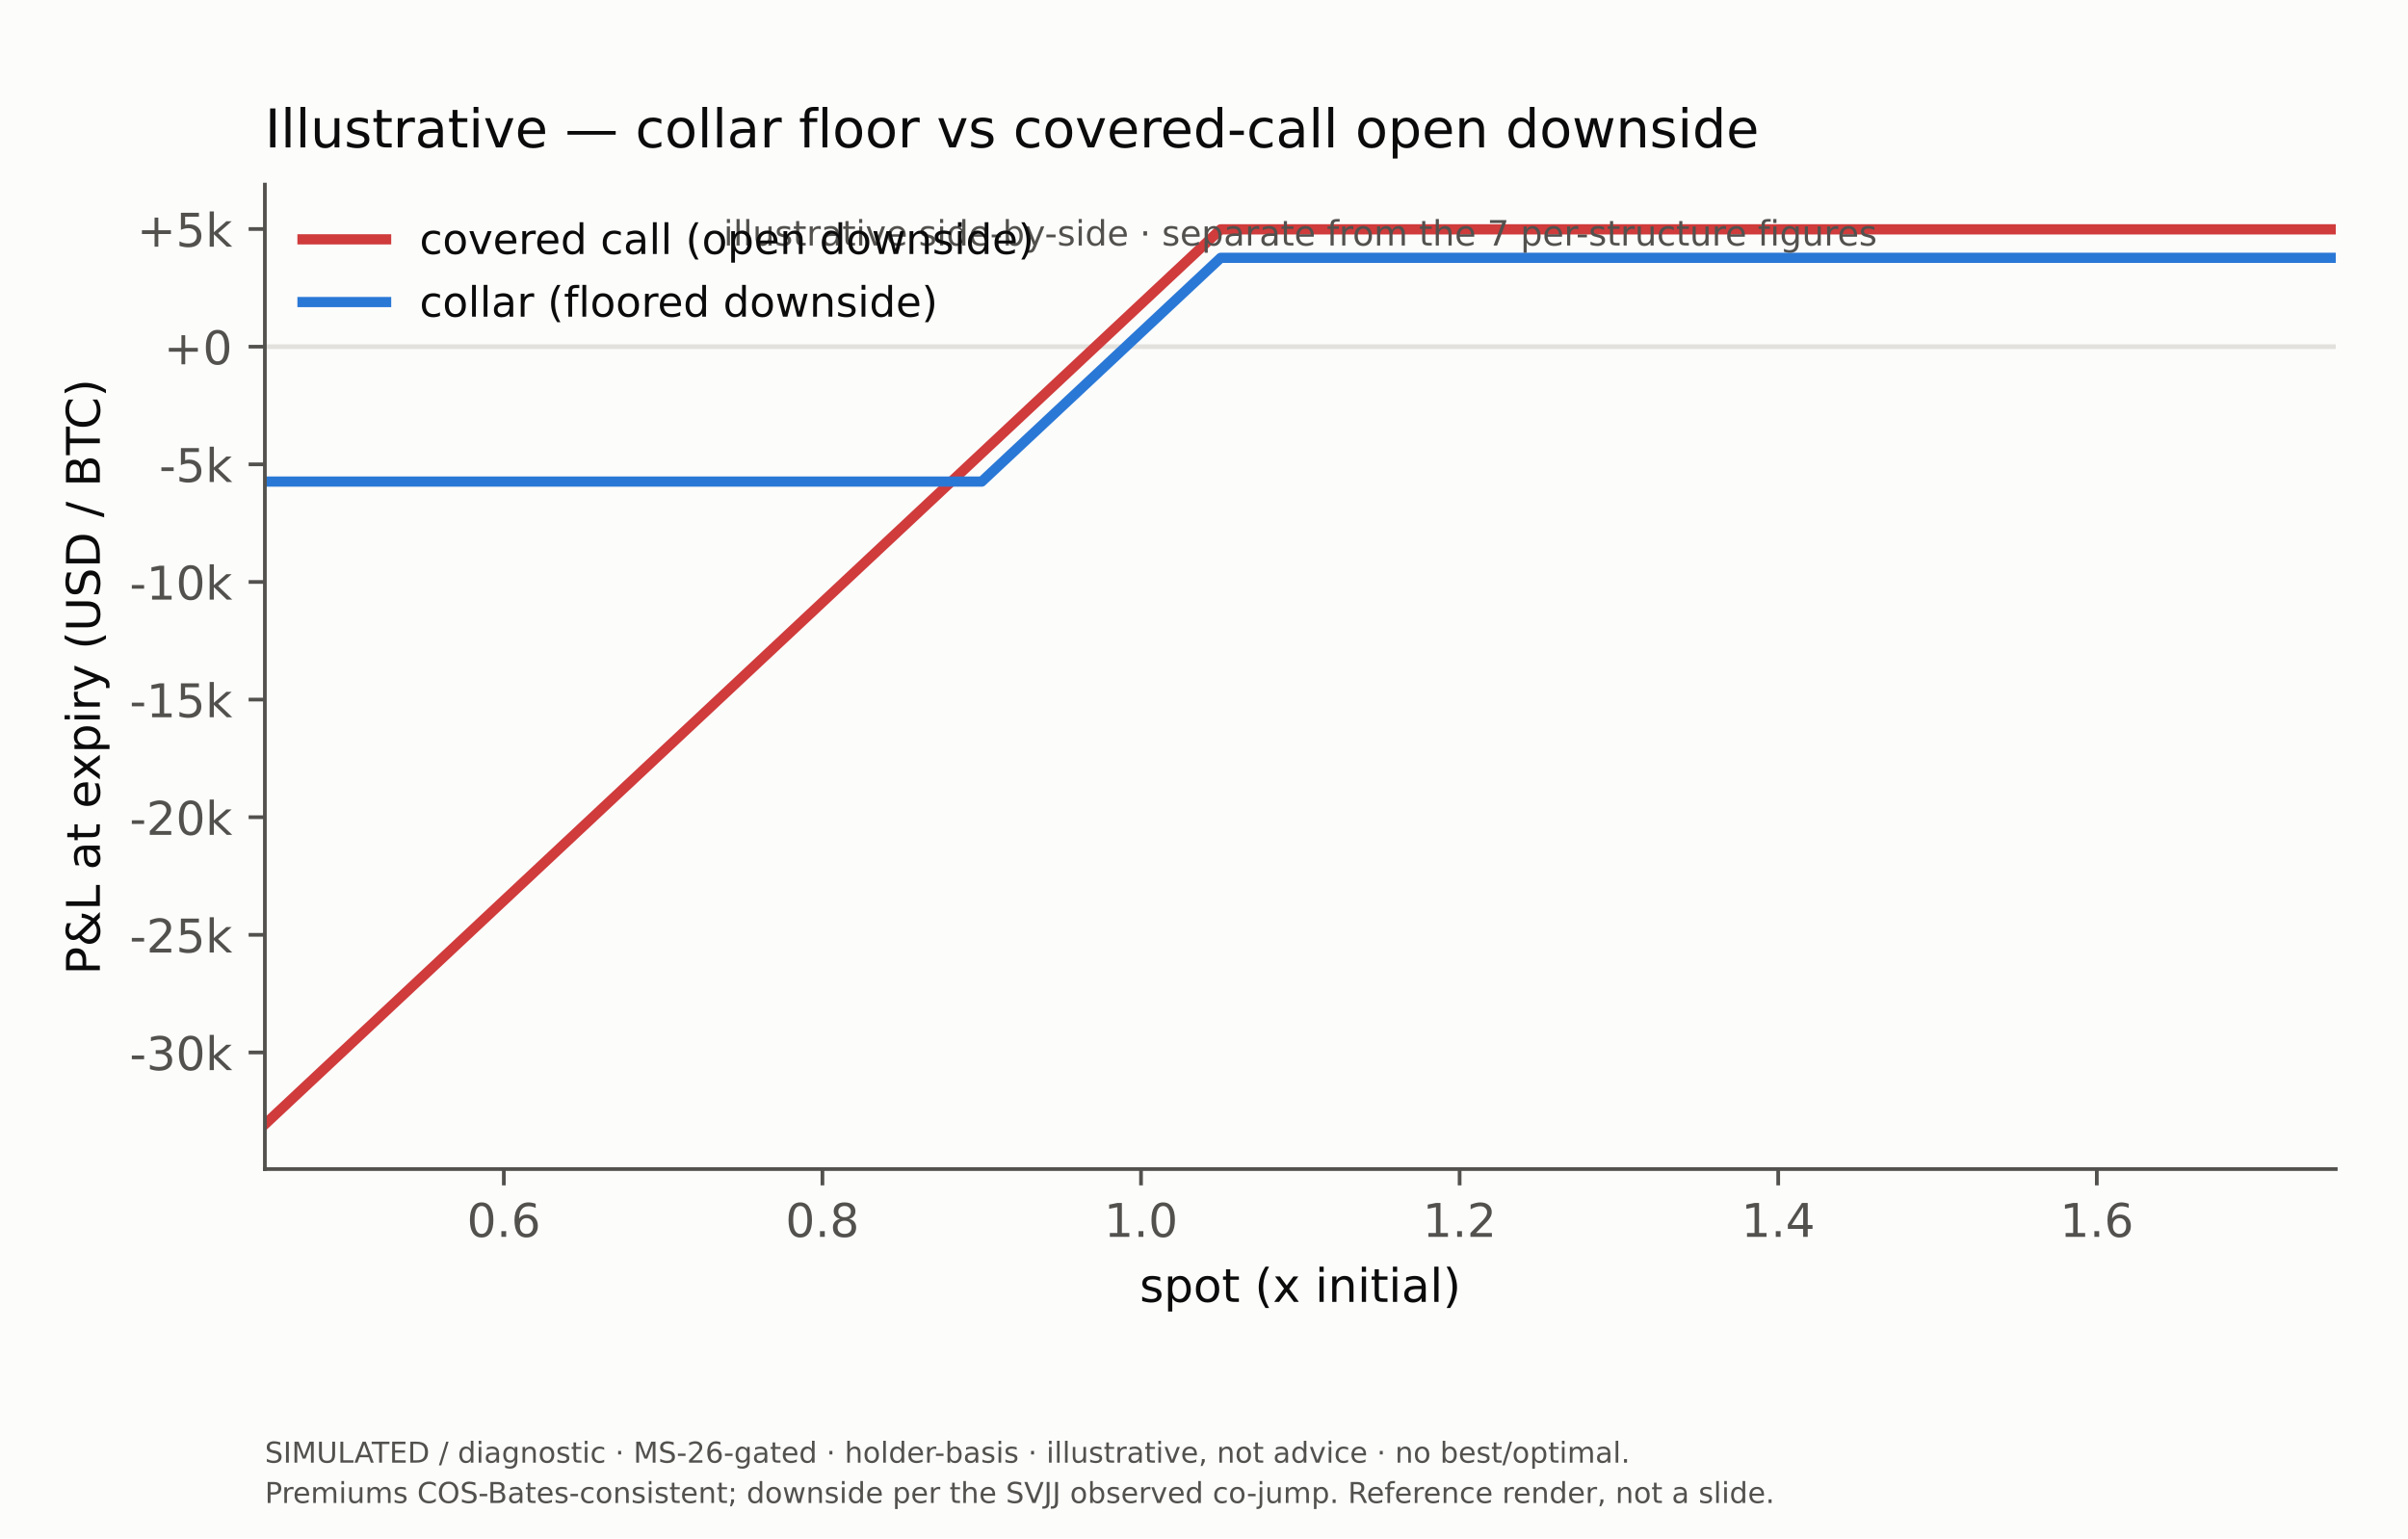
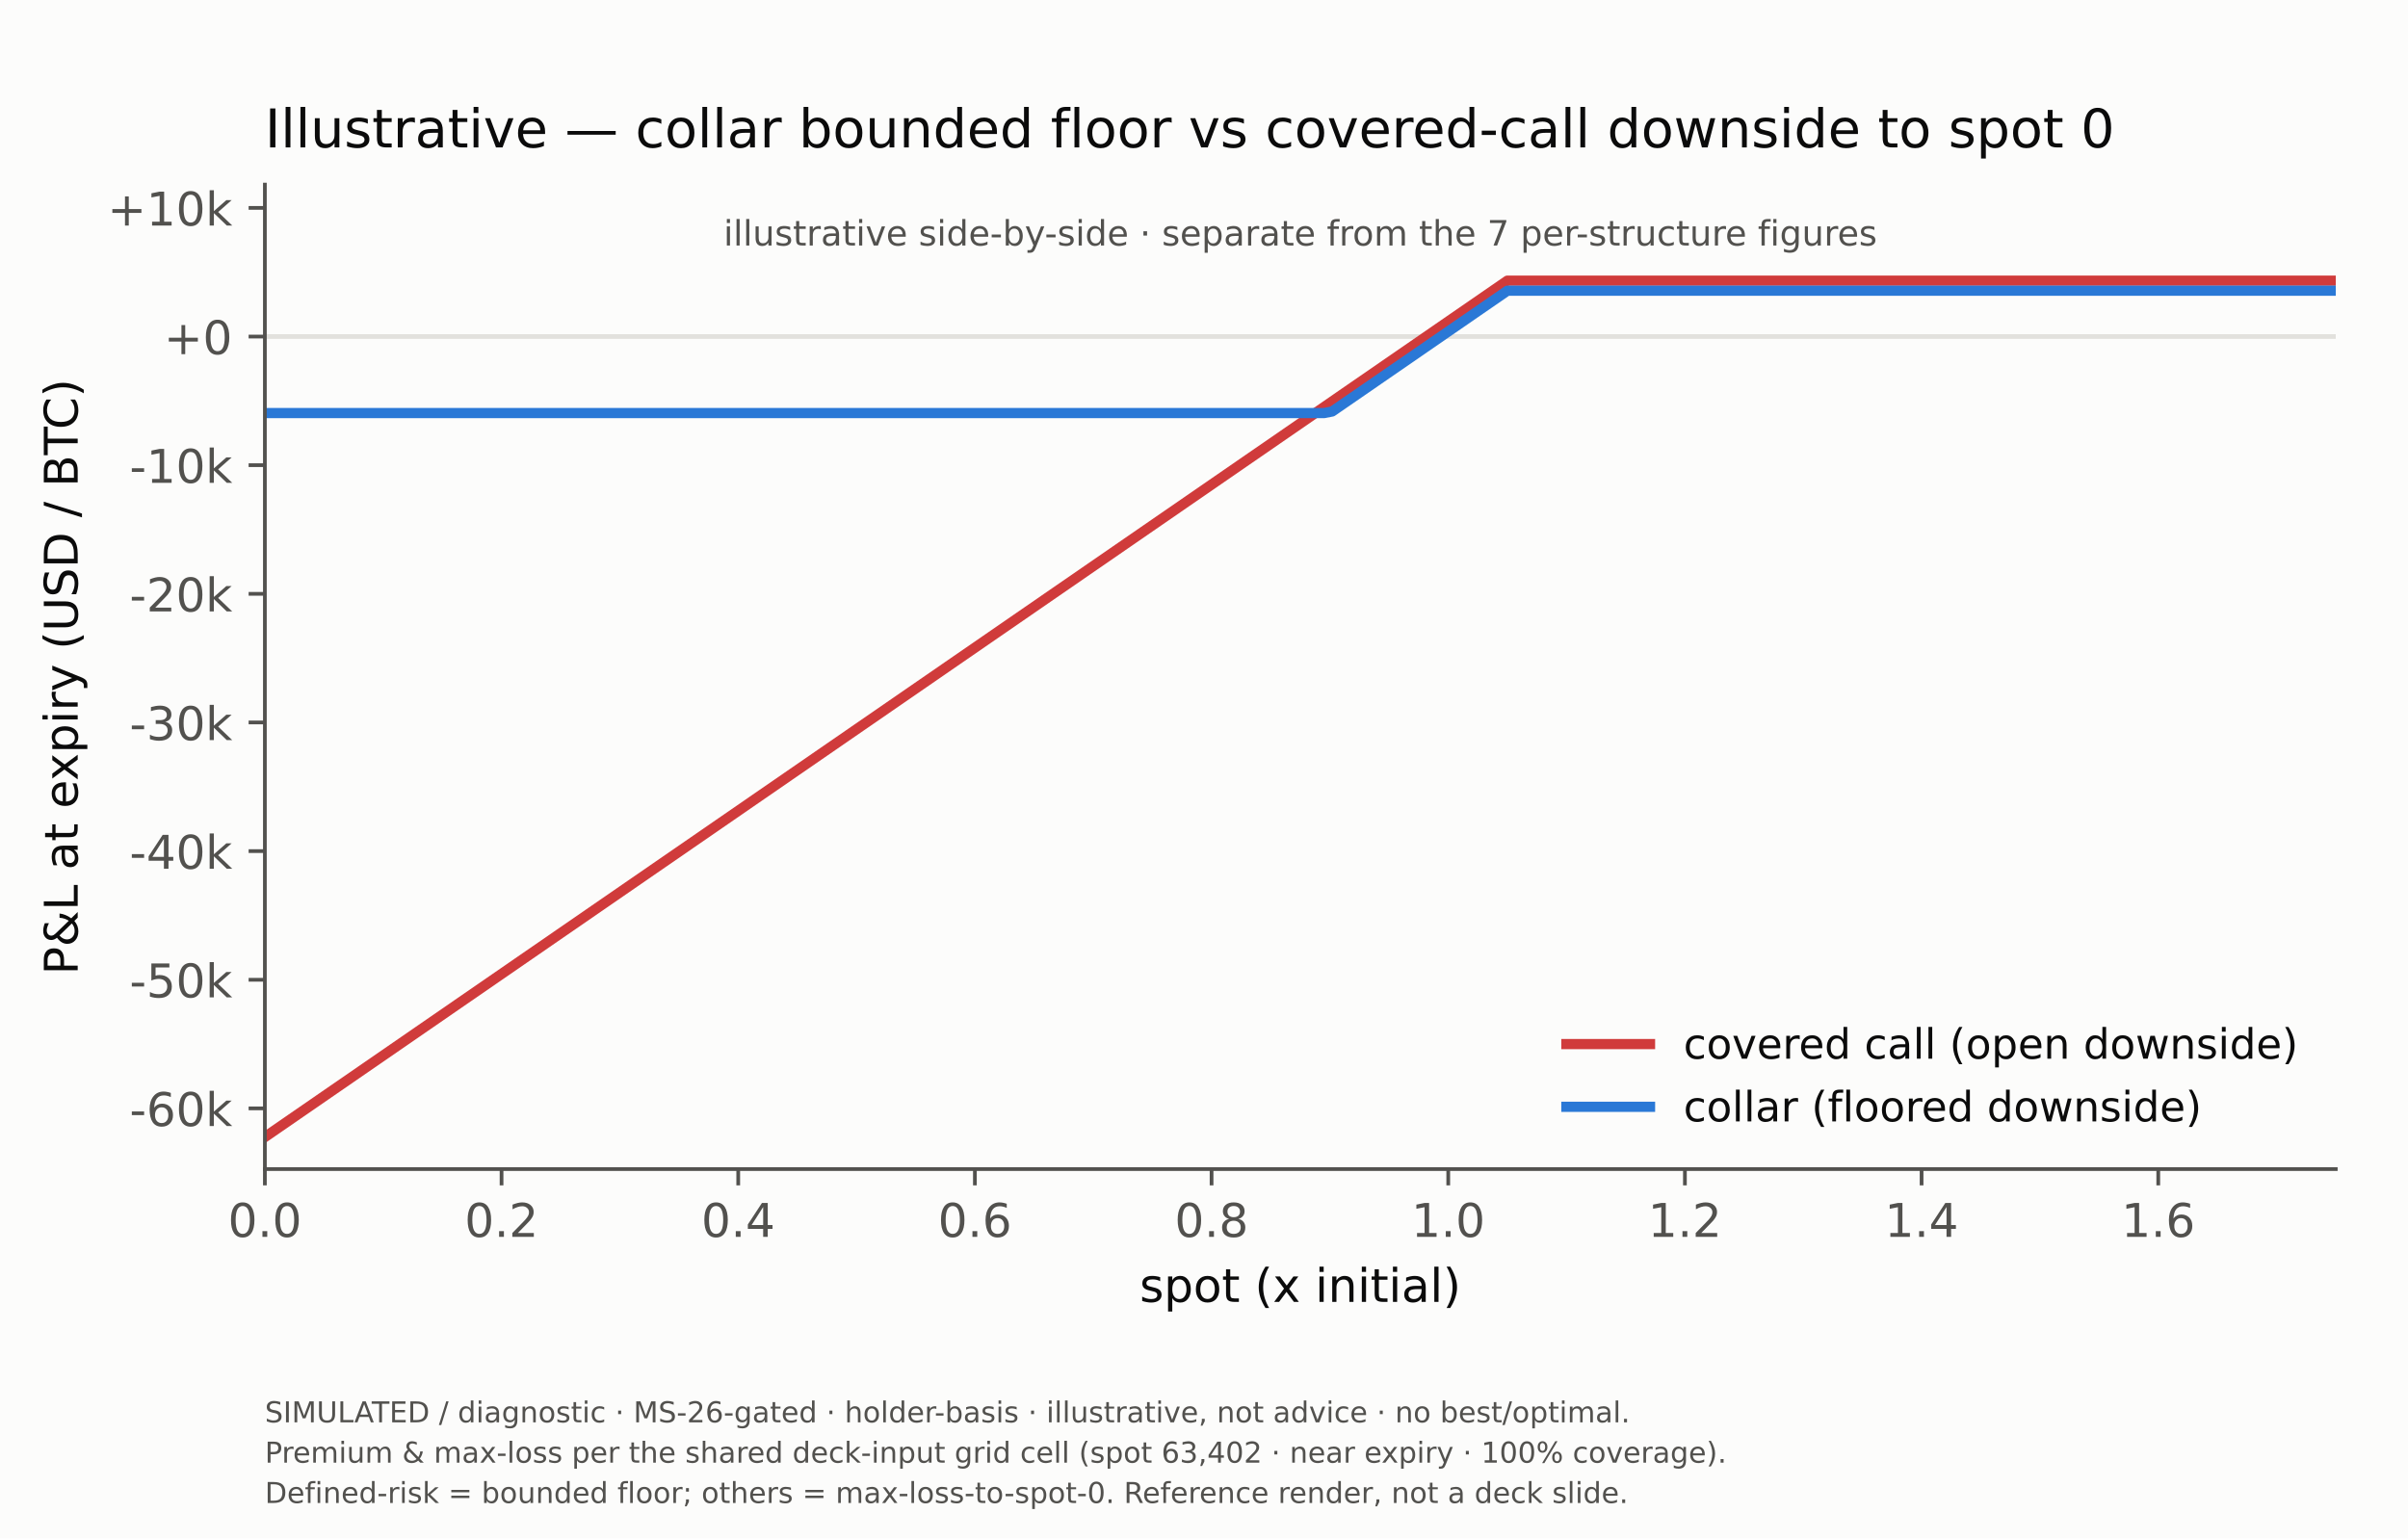
<svg xmlns="http://www.w3.org/2000/svg" xmlns:xlink="http://www.w3.org/1999/xlink" width="518.4pt" height="331.2pt" viewBox="0 0 518.4 331.2" version="1.1">
  <defs>
    <style type="text/css">*{stroke-linejoin: round; stroke-linecap: butt}</style>
  </defs>
  <g id="figure_1">
    <g id="patch_1">
      <path d="M 0 331.2  L 518.4 331.2  L 518.4 0  L 0 0  z " style="fill: #fcfcfb" />
    </g>
    <g id="axes_1">
      <g id="patch_2">
        <path d="M 57.024 251.712  L 502.848 251.712  L 502.848 39.744  L 57.024 39.744  z " style="fill: #fcfcfb" />
      </g>
      <g id="matplotlib.axis_1">
        <g id="xtick_1">
          <g id="line2d_1">
            <defs>
              <path id="m6badb8b41f" d="M 0 0  L 0 3.5  " style="stroke: #52514e; stroke-width: 0.8" />
            </defs>
            <g>
-               <use xlink:href="#m6badb8b41f" x="108.465" y="251.712" style="fill: #52514e; stroke: #52514e; stroke-width: 0.8" />
+               <use xlink:href="#m6badb8b41f" x="57.024" y="251.712" style="fill: #52514e; stroke: #52514e; stroke-width: 0.8" />
            </g>
          </g>
          <g id="text_1">
-             <text style="font-size: 10px; font-family: 'DejaVu Sans'; text-anchor: middle; fill: #52514e" x="108.465" y="266.31" transform="rotate(-0 108.4652 266.3097)">0.6</text>
+             <text style="font-size: 10px; font-family: 'DejaVu Sans'; text-anchor: middle; fill: #52514e" x="57.024" y="266.31" transform="rotate(-0 57.024 266.3097)">0.0</text>
          </g>
        </g>
        <g id="xtick_2">
          <g id="line2d_2">
            <g>
-               <use xlink:href="#m6badb8b41f" x="177.054" y="251.712" style="fill: #52514e; stroke: #52514e; stroke-width: 0.8" />
+               <use xlink:href="#m6badb8b41f" x="107.975" y="251.712" style="fill: #52514e; stroke: #52514e; stroke-width: 0.8" />
            </g>
          </g>
          <g id="text_2">
-             <text style="font-size: 10px; font-family: 'DejaVu Sans'; text-anchor: middle; fill: #52514e" x="177.054" y="266.31" transform="rotate(-0 177.0535 266.3097)">0.8</text>
+             <text style="font-size: 10px; font-family: 'DejaVu Sans'; text-anchor: middle; fill: #52514e" x="107.975" y="266.31" transform="rotate(-0 107.9753 266.3097)">0.2</text>
          </g>
        </g>
        <g id="xtick_3">
          <g id="line2d_3">
            <g>
-               <use xlink:href="#m6badb8b41f" x="245.642" y="251.712" style="fill: #52514e; stroke: #52514e; stroke-width: 0.8" />
+               <use xlink:href="#m6badb8b41f" x="158.927" y="251.712" style="fill: #52514e; stroke: #52514e; stroke-width: 0.8" />
            </g>
          </g>
          <g id="text_3">
-             <text style="font-size: 10px; font-family: 'DejaVu Sans'; text-anchor: middle; fill: #52514e" x="245.642" y="266.31" transform="rotate(-0 245.6418 266.3097)">1.0</text>
+             <text style="font-size: 10px; font-family: 'DejaVu Sans'; text-anchor: middle; fill: #52514e" x="158.927" y="266.31" transform="rotate(-0 158.9266 266.3097)">0.4</text>
          </g>
        </g>
        <g id="xtick_4">
          <g id="line2d_4">
            <g>
-               <use xlink:href="#m6badb8b41f" x="314.23" y="251.712" style="fill: #52514e; stroke: #52514e; stroke-width: 0.8" />
+               <use xlink:href="#m6badb8b41f" x="209.878" y="251.712" style="fill: #52514e; stroke: #52514e; stroke-width: 0.8" />
            </g>
          </g>
          <g id="text_4">
-             <text style="font-size: 10px; font-family: 'DejaVu Sans'; text-anchor: middle; fill: #52514e" x="314.23" y="266.31" transform="rotate(-0 314.2302 266.3097)">1.2</text>
+             <text style="font-size: 10px; font-family: 'DejaVu Sans'; text-anchor: middle; fill: #52514e" x="209.878" y="266.31" transform="rotate(-0 209.8779 266.3097)">0.6</text>
          </g>
        </g>
        <g id="xtick_5">
          <g id="line2d_5">
            <g>
-               <use xlink:href="#m6badb8b41f" x="382.818" y="251.712" style="fill: #52514e; stroke: #52514e; stroke-width: 0.8" />
+               <use xlink:href="#m6badb8b41f" x="260.829" y="251.712" style="fill: #52514e; stroke: #52514e; stroke-width: 0.8" />
            </g>
          </g>
          <g id="text_5">
-             <text style="font-size: 10px; font-family: 'DejaVu Sans'; text-anchor: middle; fill: #52514e" x="382.818" y="266.31" transform="rotate(-0 382.8185 266.3097)">1.4</text>
+             <text style="font-size: 10px; font-family: 'DejaVu Sans'; text-anchor: middle; fill: #52514e" x="260.829" y="266.31" transform="rotate(-0 260.8293 266.3097)">0.8</text>
          </g>
        </g>
        <g id="xtick_6">
          <g id="line2d_6">
            <g>
-               <use xlink:href="#m6badb8b41f" x="451.407" y="251.712" style="fill: #52514e; stroke: #52514e; stroke-width: 0.8" />
+               <use xlink:href="#m6badb8b41f" x="311.781" y="251.712" style="fill: #52514e; stroke: #52514e; stroke-width: 0.8" />
            </g>
          </g>
          <g id="text_6">
-             <text style="font-size: 10px; font-family: 'DejaVu Sans'; text-anchor: middle; fill: #52514e" x="451.407" y="266.31" transform="rotate(-0 451.4068 266.3097)">1.6</text>
-           </g>
-         </g>
-         <g id="text_7">
+             <text style="font-size: 10px; font-family: 'DejaVu Sans'; text-anchor: middle; fill: #52514e" x="311.781" y="266.31" transform="rotate(-0 311.7806 266.3097)">1.0</text>
+           </g>
+         </g>
+         <g id="xtick_7">
+           <g id="line2d_7">
+             <g>
+               <use xlink:href="#m6badb8b41f" x="362.732" y="251.712" style="fill: #52514e; stroke: #52514e; stroke-width: 0.8" />
+             </g>
+           </g>
+           <g id="text_7">
+             <text style="font-size: 10px; font-family: 'DejaVu Sans'; text-anchor: middle; fill: #52514e" x="362.732" y="266.31" transform="rotate(-0 362.7319 266.3097)">1.2</text>
+           </g>
+         </g>
+         <g id="xtick_8">
+           <g id="line2d_8">
+             <g>
+               <use xlink:href="#m6badb8b41f" x="413.683" y="251.712" style="fill: #52514e; stroke: #52514e; stroke-width: 0.8" />
+             </g>
+           </g>
+           <g id="text_8">
+             <text style="font-size: 10px; font-family: 'DejaVu Sans'; text-anchor: middle; fill: #52514e" x="413.683" y="266.31" transform="rotate(-0 413.6832 266.3097)">1.4</text>
+           </g>
+         </g>
+         <g id="xtick_9">
+           <g id="line2d_9">
+             <g>
+               <use xlink:href="#m6badb8b41f" x="464.635" y="251.712" style="fill: #52514e; stroke: #52514e; stroke-width: 0.8" />
+             </g>
+           </g>
+           <g id="text_9">
+             <text style="font-size: 10px; font-family: 'DejaVu Sans'; text-anchor: middle; fill: #52514e" x="464.635" y="266.31" transform="rotate(-0 464.6345 266.3097)">1.6</text>
+           </g>
+         </g>
+         <g id="text_10">
          <text style="font-size: 10px; font-family: 'DejaVu Sans'; text-anchor: middle; fill: #0b0b0b" x="279.936" y="280.31" transform="rotate(-0 279.936 280.3104)">spot (x initial)</text>
        </g>
      </g>
      <g id="matplotlib.axis_2">
        <g id="ytick_1">
-           <g id="line2d_7">
+           <g id="line2d_10">
            <defs>
              <path id="m6aaad6d4b3" d="M 0 0  L -3.5 0  " style="stroke: #52514e; stroke-width: 0.8" />
            </defs>
            <g>
-               <use xlink:href="#m6aaad6d4b3" x="57.024" y="226.608" style="fill: #52514e; stroke: #52514e; stroke-width: 0.8" />
-             </g>
-           </g>
-           <g id="text_8">
-             <text style="font-size: 10px; font-family: 'DejaVu Sans'; text-anchor: end; fill: #52514e" x="50.024" y="230.407" transform="rotate(-0 50.024 230.4074)">-30k</text>
+               <use xlink:href="#m6aaad6d4b3" x="57.024" y="238.646" style="fill: #52514e; stroke: #52514e; stroke-width: 0.8" />
+             </g>
+           </g>
+           <g id="text_11">
+             <text style="font-size: 10px; font-family: 'DejaVu Sans'; text-anchor: end; fill: #52514e" x="50.024" y="242.445" transform="rotate(-0 50.024 242.445)">-60k</text>
          </g>
        </g>
        <g id="ytick_2">
-           <g id="line2d_8">
-             <g>
-               <use xlink:href="#m6aaad6d4b3" x="57.024" y="201.281" style="fill: #52514e; stroke: #52514e; stroke-width: 0.8" />
-             </g>
-           </g>
-           <g id="text_9">
-             <text style="font-size: 10px; font-family: 'DejaVu Sans'; text-anchor: end; fill: #52514e" x="50.024" y="205.08" transform="rotate(-0 50.024 205.0798)">-25k</text>
+           <g id="line2d_11">
+             <g>
+               <use xlink:href="#m6aaad6d4b3" x="57.024" y="210.948" style="fill: #52514e; stroke: #52514e; stroke-width: 0.8" />
+             </g>
+           </g>
+           <g id="text_12">
+             <text style="font-size: 10px; font-family: 'DejaVu Sans'; text-anchor: end; fill: #52514e" x="50.024" y="214.747" transform="rotate(-0 50.024 214.7471)">-50k</text>
          </g>
        </g>
        <g id="ytick_3">
-           <g id="line2d_9">
-             <g>
-               <use xlink:href="#m6aaad6d4b3" x="57.024" y="175.953" style="fill: #52514e; stroke: #52514e; stroke-width: 0.8" />
-             </g>
-           </g>
-           <g id="text_10">
-             <text style="font-size: 10px; font-family: 'DejaVu Sans'; text-anchor: end; fill: #52514e" x="50.024" y="179.752" transform="rotate(-0 50.024 179.7523)">-20k</text>
+           <g id="line2d_12">
+             <g>
+               <use xlink:href="#m6aaad6d4b3" x="57.024" y="183.25" style="fill: #52514e; stroke: #52514e; stroke-width: 0.8" />
+             </g>
+           </g>
+           <g id="text_13">
+             <text style="font-size: 10px; font-family: 'DejaVu Sans'; text-anchor: end; fill: #52514e" x="50.024" y="187.049" transform="rotate(-0 50.024 187.0492)">-40k</text>
          </g>
        </g>
        <g id="ytick_4">
-           <g id="line2d_10">
-             <g>
-               <use xlink:href="#m6aaad6d4b3" x="57.024" y="150.625" style="fill: #52514e; stroke: #52514e; stroke-width: 0.8" />
-             </g>
-           </g>
-           <g id="text_11">
-             <text style="font-size: 10px; font-family: 'DejaVu Sans'; text-anchor: end; fill: #52514e" x="50.024" y="154.425" transform="rotate(-0 50.024 154.4247)">-15k</text>
+           <g id="line2d_13">
+             <g>
+               <use xlink:href="#m6aaad6d4b3" x="57.024" y="155.552" style="fill: #52514e; stroke: #52514e; stroke-width: 0.8" />
+             </g>
+           </g>
+           <g id="text_14">
+             <text style="font-size: 10px; font-family: 'DejaVu Sans'; text-anchor: end; fill: #52514e" x="50.024" y="159.351" transform="rotate(-0 50.024 159.3514)">-30k</text>
          </g>
        </g>
        <g id="ytick_5">
-           <g id="line2d_11">
-             <g>
-               <use xlink:href="#m6aaad6d4b3" x="57.024" y="125.298" style="fill: #52514e; stroke: #52514e; stroke-width: 0.8" />
-             </g>
-           </g>
-           <g id="text_12">
-             <text style="font-size: 10px; font-family: 'DejaVu Sans'; text-anchor: end; fill: #52514e" x="50.024" y="129.097" transform="rotate(-0 50.024 129.0971)">-10k</text>
+           <g id="line2d_14">
+             <g>
+               <use xlink:href="#m6aaad6d4b3" x="57.024" y="127.854" style="fill: #52514e; stroke: #52514e; stroke-width: 0.8" />
+             </g>
+           </g>
+           <g id="text_15">
+             <text style="font-size: 10px; font-family: 'DejaVu Sans'; text-anchor: end; fill: #52514e" x="50.024" y="131.653" transform="rotate(-0 50.024 131.6535)">-20k</text>
          </g>
        </g>
        <g id="ytick_6">
-           <g id="line2d_12">
-             <g>
-               <use xlink:href="#m6aaad6d4b3" x="57.024" y="99.97" style="fill: #52514e; stroke: #52514e; stroke-width: 0.8" />
-             </g>
-           </g>
-           <g id="text_13">
-             <text style="font-size: 10px; font-family: 'DejaVu Sans'; text-anchor: end; fill: #52514e" x="50.024" y="103.77" transform="rotate(-0 50.024 103.7696)">-5k</text>
+           <g id="line2d_15">
+             <g>
+               <use xlink:href="#m6aaad6d4b3" x="57.024" y="100.156" style="fill: #52514e; stroke: #52514e; stroke-width: 0.8" />
+             </g>
+           </g>
+           <g id="text_16">
+             <text style="font-size: 10px; font-family: 'DejaVu Sans'; text-anchor: end; fill: #52514e" x="50.024" y="103.956" transform="rotate(-0 50.024 103.9556)">-10k</text>
          </g>
        </g>
        <g id="ytick_7">
-           <g id="line2d_13">
-             <g>
-               <use xlink:href="#m6aaad6d4b3" x="57.024" y="74.643" style="fill: #52514e; stroke: #52514e; stroke-width: 0.8" />
-             </g>
-           </g>
-           <g id="text_14">
-             <text style="font-size: 10px; font-family: 'DejaVu Sans'; text-anchor: end; fill: #52514e" x="50.024" y="78.442" transform="rotate(-0 50.024 78.44163)">+0</text>
+           <g id="line2d_16">
+             <g>
+               <use xlink:href="#m6aaad6d4b3" x="57.024" y="72.459" style="fill: #52514e; stroke: #52514e; stroke-width: 0.8" />
+             </g>
+           </g>
+           <g id="text_17">
+             <text style="font-size: 10px; font-family: 'DejaVu Sans'; text-anchor: end; fill: #52514e" x="50.024" y="76.257" transform="rotate(-0 50.024 76.25735)">+0</text>
          </g>
        </g>
        <g id="ytick_8">
-           <g id="line2d_14">
-             <g>
-               <use xlink:href="#m6aaad6d4b3" x="57.024" y="49.315" style="fill: #52514e; stroke: #52514e; stroke-width: 0.8" />
-             </g>
-           </g>
-           <g id="text_15">
-             <text style="font-size: 10px; font-family: 'DejaVu Sans'; text-anchor: end; fill: #52514e" x="50.024" y="53.114" transform="rotate(-0 50.024 53.11445)">+5k</text>
-           </g>
-         </g>
-         <g id="text_16">
-           <text style="font-size: 10px; font-family: 'DejaVu Sans'; text-anchor: middle; fill: #0b0b0b" x="21.498" y="145.728" transform="rotate(-90 21.49822 145.728)">P&amp;L at expiry (USD / BTC)</text>
-         </g>
-       </g>
-       <g id="line2d_15">
-         <path d="M 57.024 74.643  L 502.848 74.643  " clip-path="url(#p7efc859b20)" style="fill: none; stroke: #e2e1dd; stroke-linecap: square" />
-       </g>
-       <g id="line2d_16">
-         <path d="M 57.024 242.077  L 262.789 49.379  L 502.848 49.379  L 502.848 49.379  " clip-path="url(#p7efc859b20)" style="fill: none; stroke: #d03b3b; stroke-width: 2.2; stroke-linecap: square" />
-       </g>
-       <g id="line2d_17">
-         <path d="M 57.024 103.69  L 211.348 103.69  L 262.789 55.516  L 502.848 55.516  L 502.848 55.516  " clip-path="url(#p7efc859b20)" style="fill: none; stroke: #2a78d6; stroke-width: 2.2; stroke-linecap: square" />
+           <g id="line2d_17">
+             <g>
+               <use xlink:href="#m6aaad6d4b3" x="57.024" y="44.761" style="fill: #52514e; stroke: #52514e; stroke-width: 0.8" />
+             </g>
+           </g>
+           <g id="text_18">
+             <text style="font-size: 10px; font-family: 'DejaVu Sans'; text-anchor: end; fill: #52514e" x="50.024" y="48.56" transform="rotate(-0 50.024 48.55987)">+10k</text>
+           </g>
+         </g>
+         <g id="text_19">
+           <text style="font-size: 10px; font-family: 'DejaVu Sans'; text-anchor: middle; fill: #0b0b0b" x="16.726" y="145.728" transform="rotate(-90 16.72634 145.728)">P&amp;L at expiry (USD / BTC)</text>
+         </g>
+       </g>
+       <g id="line2d_18">
+         <path d="M 57.024 72.459  L 502.848 72.459  " clip-path="url(#p7efc859b20)" style="fill: none; stroke: #e2e1dd; stroke-linecap: square" />
+       </g>
+       <g id="line2d_19">
+         <path d="M 57.024 244.818  L 324.518 60.427  L 502.848 60.427  L 502.848 60.427  " clip-path="url(#p7efc859b20)" style="fill: none; stroke: #d03b3b; stroke-width: 2.2; stroke-linecap: square" />
+       </g>
+       <g id="line2d_20">
+         <path d="M 57.024 88.934  L 285.08 88.934  L 286.795 88.596  L 324.518 62.592  L 502.848 62.592  L 502.848 62.592  " clip-path="url(#p7efc859b20)" style="fill: none; stroke: #2a78d6; stroke-width: 2.2; stroke-linecap: square" />
      </g>
      <g id="patch_3">
        <path d="M 57.024 251.712  L 57.024 39.744  " style="fill: none; stroke: #52514e; stroke-width: 0.8; stroke-linejoin: miter; stroke-linecap: square" />
      </g>
      <g id="patch_4">
        <path d="M 57.024 251.712  L 502.848 251.712  " style="fill: none; stroke: #52514e; stroke-width: 0.8; stroke-linejoin: miter; stroke-linecap: square" />
      </g>
-       <g id="text_17">
+       <g id="text_20">
        <text style="font-size: 7.5px; font-family: 'DejaVu Sans'; text-anchor: middle; fill: #52514e" x="279.936" y="52.862" transform="rotate(-0 279.936 52.86171)">illustrative side-by-side · separate from the 7 per-structure figures</text>
      </g>
-       <g id="text_18">
-         <text style="font-size: 11.5px; font-family: 'DejaVu Sans'; text-anchor: start; fill: #0b0b0b" x="57.024" y="31.744" transform="rotate(-0 57.024 31.744)">Illustrative — collar floor vs covered-call open downside</text>
+       <g id="text_21">
+         <text style="font-size: 11.5px; font-family: 'DejaVu Sans'; text-anchor: start; fill: #0b0b0b" x="57.024" y="31.744" transform="rotate(-0 57.024 31.744)">Illustrative — collar bounded floor vs covered-call downside to spot 0</text>
      </g>
      <g id="legend_1">
-         <g id="line2d_18">
-           <path d="M 65.124 51.533  L 74.124 51.533  L 83.124 51.533  " style="fill: none; stroke: #d03b3b; stroke-width: 2.2; stroke-linecap: square" />
-         </g>
-         <g id="text_19">
-           <text style="font-size: 9px; font-family: 'DejaVu Sans'; text-anchor: start; fill: #0b0b0b" x="90.324" y="54.683" transform="rotate(-0 90.324 54.68259)">covered call (open downside)</text>
-         </g>
-         <g id="line2d_19">
-           <path d="M 65.124 65.033  L 74.124 65.033  L 83.124 65.033  " style="fill: none; stroke: #2a78d6; stroke-width: 2.2; stroke-linecap: square" />
-         </g>
-         <g id="text_20">
-           <text style="font-size: 9px; font-family: 'DejaVu Sans'; text-anchor: start; fill: #0b0b0b" x="90.324" y="68.183" transform="rotate(-0 90.324 68.1833)">collar (floored downside)</text>
+         <g id="line2d_21">
+           <path d="M 337.22 224.799  L 346.22 224.799  L 355.22 224.799  " style="fill: none; stroke: #d03b3b; stroke-width: 2.2; stroke-linecap: square" />
+         </g>
+         <g id="text_22">
+           <text style="font-size: 9px; font-family: 'DejaVu Sans'; text-anchor: start; fill: #0b0b0b" x="362.42" y="227.949" transform="rotate(-0 362.4199 227.9492)">covered call (open downside)</text>
+         </g>
+         <g id="line2d_22">
+           <path d="M 337.22 238.3  L 346.22 238.3  L 355.22 238.3  " style="fill: none; stroke: #2a78d6; stroke-width: 2.2; stroke-linecap: square" />
+         </g>
+         <g id="text_23">
+           <text style="font-size: 9px; font-family: 'DejaVu Sans'; text-anchor: start; fill: #0b0b0b" x="362.42" y="241.45" transform="rotate(-0 362.4199 241.4499)">collar (floored downside)</text>
        </g>
      </g>
    </g>
-     <g id="text_21">
-       <text style="font-size: 6.2px; font-family: 'DejaVu Sans'; fill: #52514e" transform="translate(57.024 314.9228)">SIMULATED / diagnostic · MS-26-gated · holder-basis · illustrative, not advice · no best/optimal.</text>
-       <text style="font-size: 6.2px; font-family: 'DejaVu Sans'; fill: #52514e" transform="translate(57.024 323.6028)">Premiums COS-Bates-consistent; downside per the SVJJ observed co-jump. Reference render, not a slide.</text>
+     <g id="text_24">
+       <text style="font-size: 6.2px; font-family: 'DejaVu Sans'; fill: #52514e" transform="translate(57.024 306.2428)">SIMULATED / diagnostic · MS-26-gated · holder-basis · illustrative, not advice · no best/optimal.</text>
+       <text style="font-size: 6.2px; font-family: 'DejaVu Sans'; fill: #52514e" transform="translate(57.024 314.9228)">Premium &amp; max-loss per the shared deck-input grid cell (spot 63,402 · near expiry · 100% coverage).</text>
+       <text style="font-size: 6.2px; font-family: 'DejaVu Sans'; fill: #52514e" transform="translate(57.024 323.6028)">Defined-risk = bounded floor; others = max-loss-to-spot-0. Reference render, not a deck slide.</text>
    </g>
  </g>
  <defs>
    <clipPath id="p7efc859b20">
      <rect x="57.024" y="39.744" width="445.824" height="211.968" />
    </clipPath>
  </defs>
</svg>
